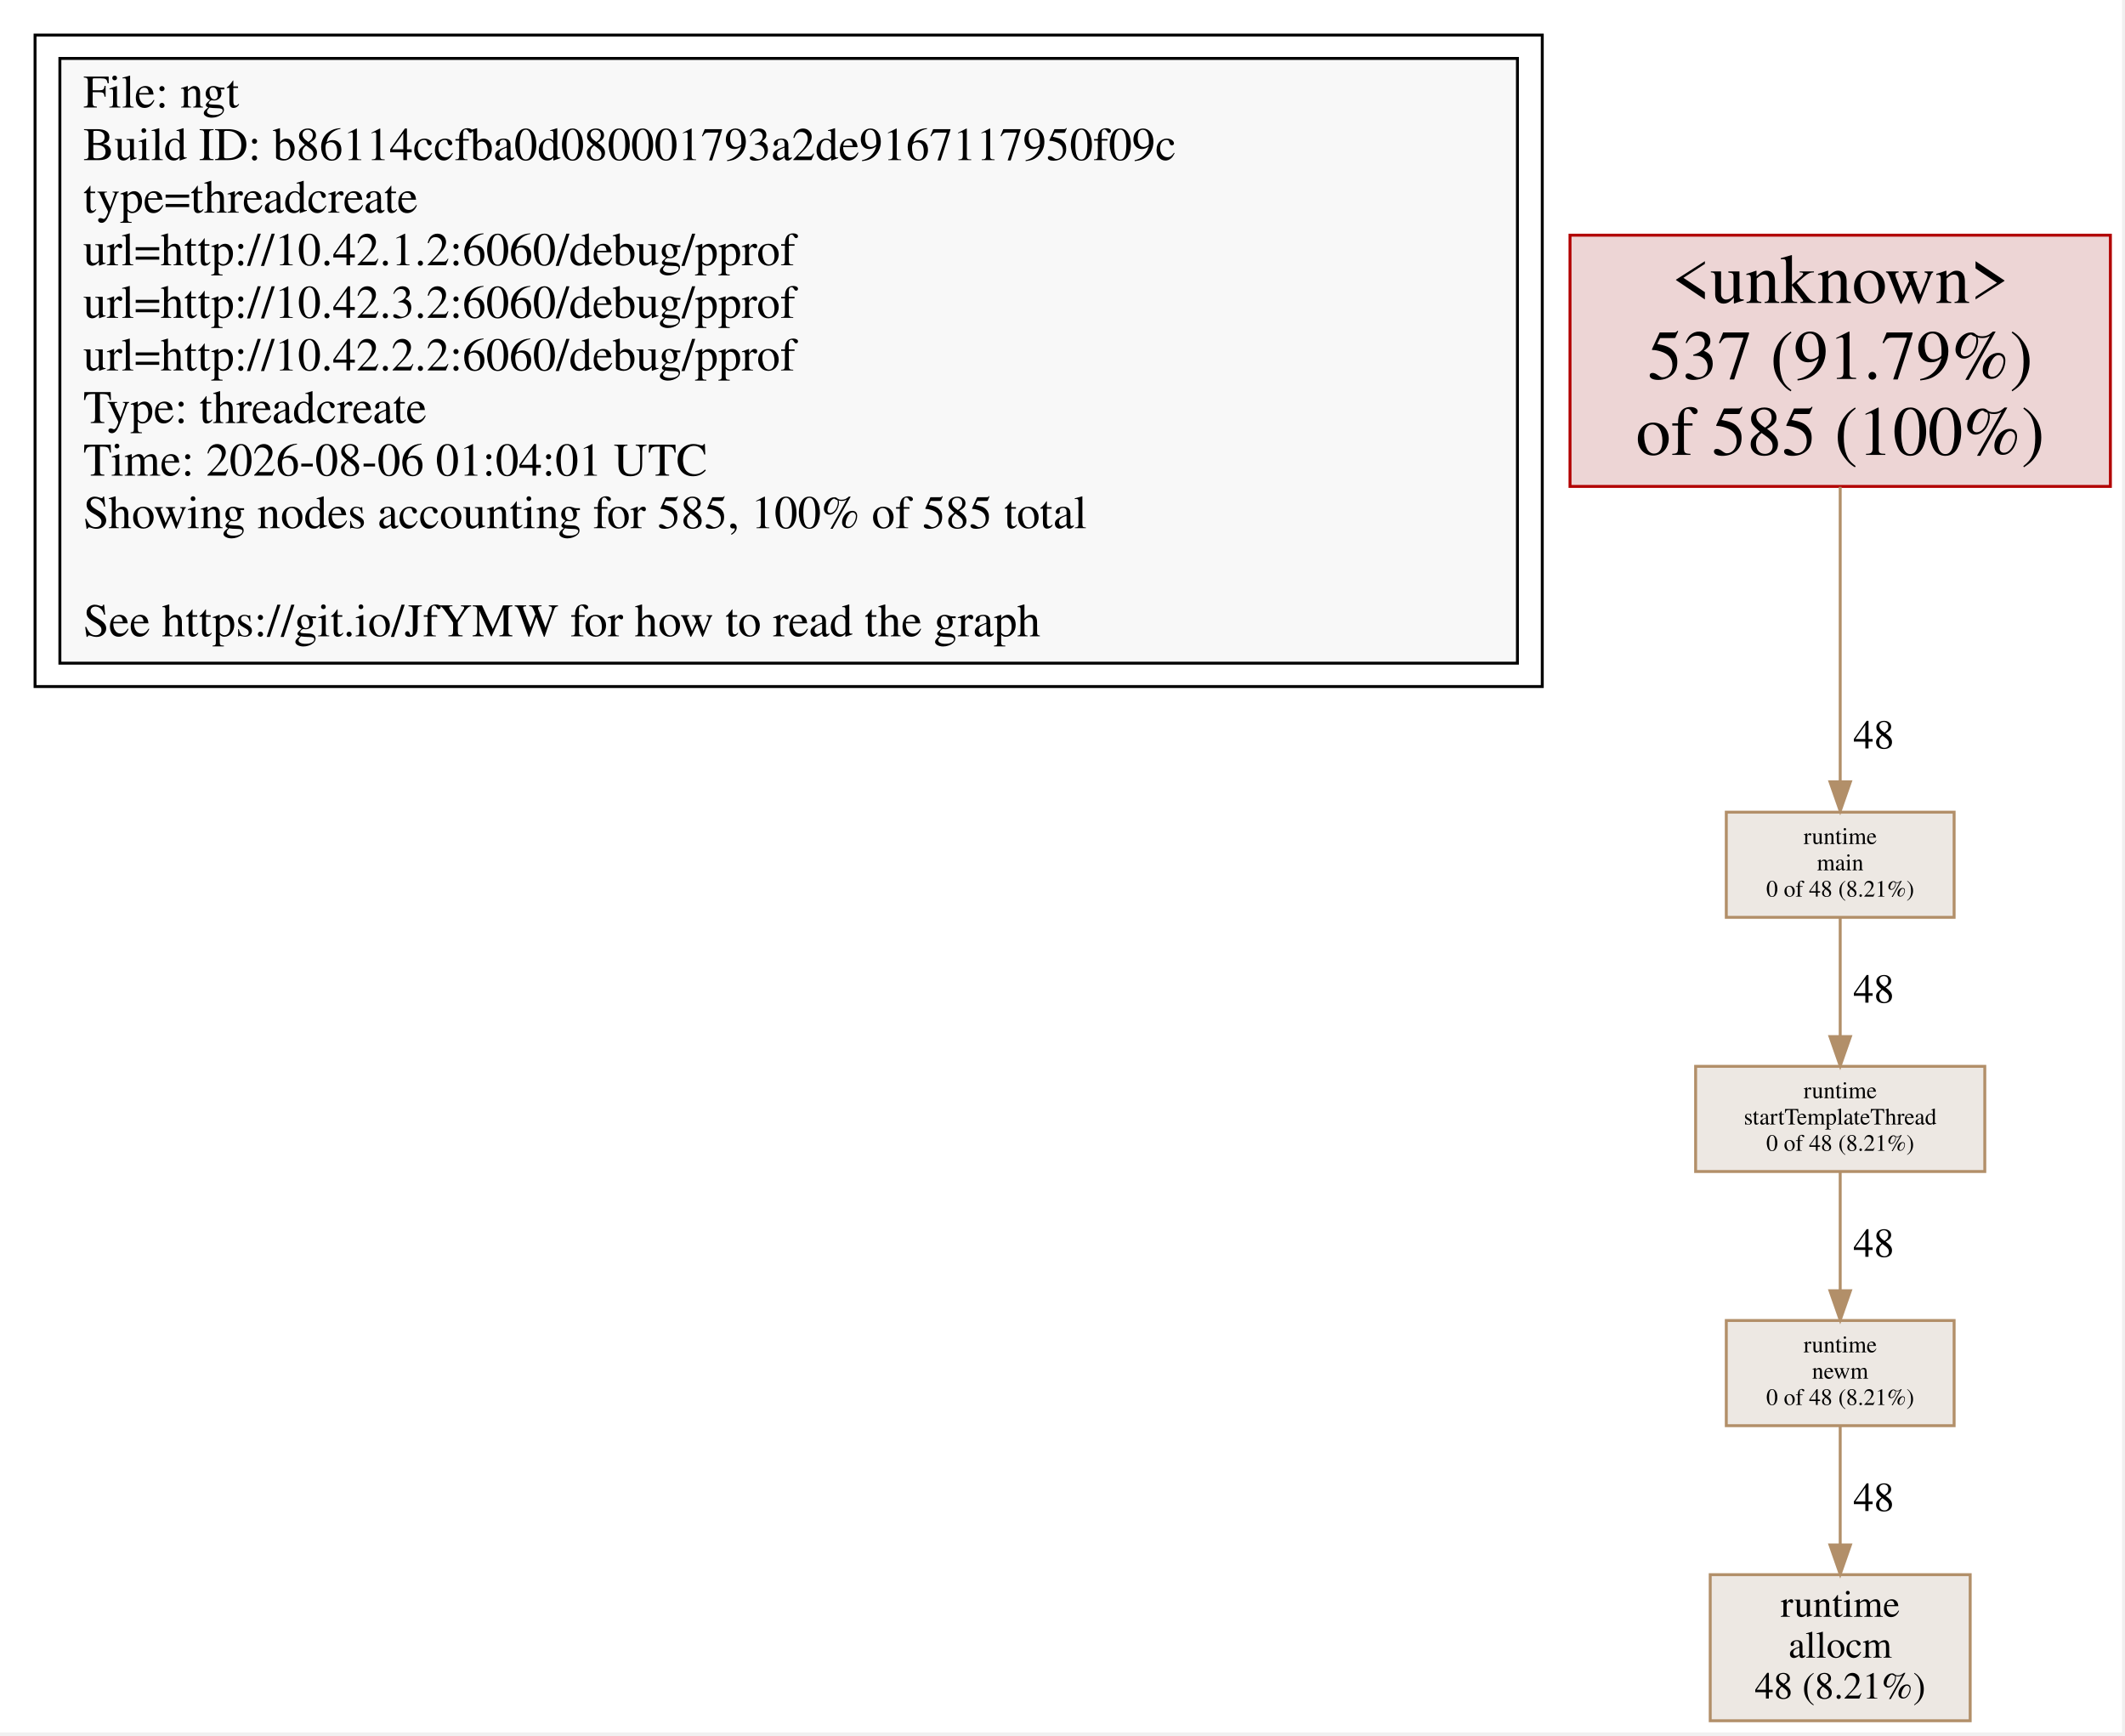
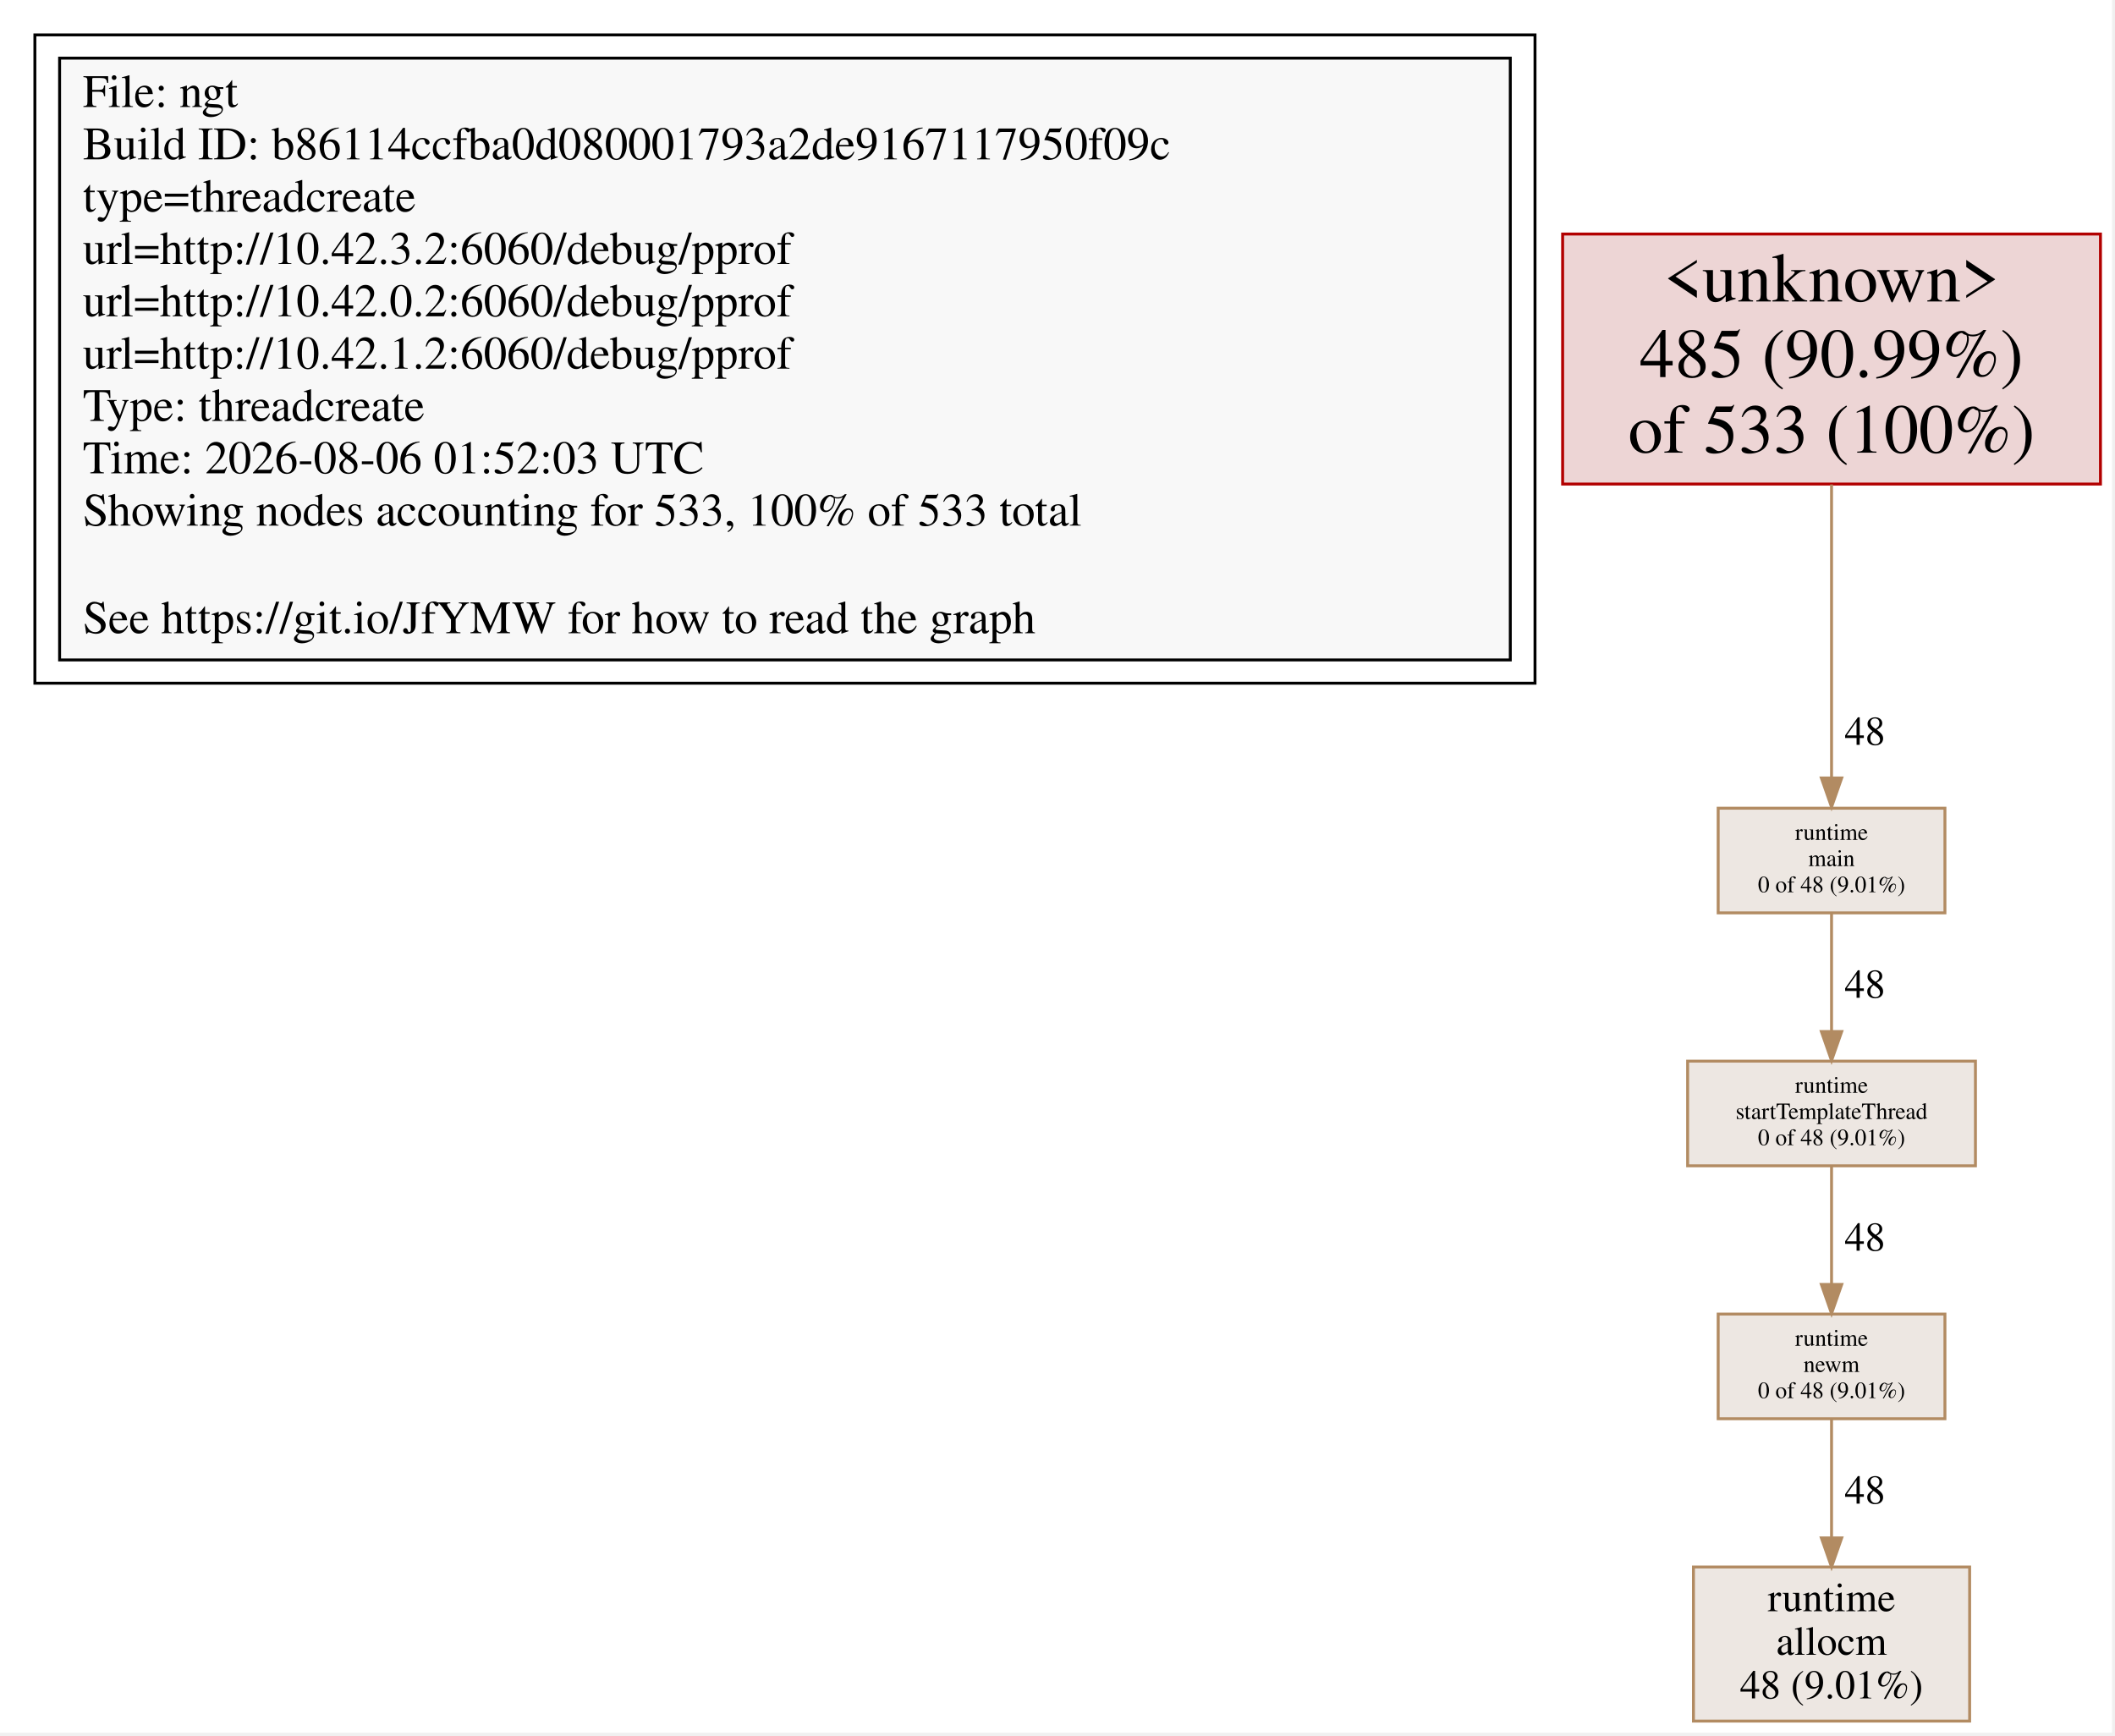
<svg xmlns="http://www.w3.org/2000/svg" xmlns:xlink="http://www.w3.org/1999/xlink" width="100%" height="100%">
  <g id="viewport" transform="scale(0.5,0.5) translate(0,0)">
-     <g id="graph0" class="graph" transform="scale(1 1) rotate(0) translate(4 589)">
-       <polygon fill="white" stroke="transparent" points="-4,4 -4,-589 722.5,-589 722.5,4 -4,4" />
+     <g id="graph0" class="graph" transform="scale(1 1) rotate(0) translate(4 592)">
+       <polygon fill="white" stroke="transparent" points="-4,4 -4,-592 722.5,-592 722.5,4 -4,4" />
      <g id="clust1" class="cluster">
-         <polygon fill="none" stroke="black" points="8,-354 8,-577 524,-577 524,-354 8,-354" />
+         <polygon fill="none" stroke="black" points="8,-357 8,-580 524,-580 524,-357 8,-357" />
      </g>
      <g id="node1" class="node">
        <g id="a_node1">
          <a xlink:title="ngt">
-             <polygon fill="#f8f8f8" stroke="black" points="515.5,-569 16.5,-569 16.5,-362 515.5,-362 515.5,-569" />
-             <text text-anchor="start" x="24.5" y="-552.2" font-family="Times,serif" font-size="16.00">File: ngt</text>
-             <text text-anchor="start" x="24.5" y="-534.2" font-family="Times,serif" font-size="16.00">Build ID: b86114ccfba0d080001793a2de9167117950f09c</text>
-             <text text-anchor="start" x="24.5" y="-516.2" font-family="Times,serif" font-size="16.00">type=threadcreate</text>
-             <text text-anchor="start" x="24.5" y="-498.2" font-family="Times,serif" font-size="16.00">url=http://10.42.1.2:6060/debug/pprof</text>
-             <text text-anchor="start" x="24.5" y="-480.2" font-family="Times,serif" font-size="16.00">url=http://10.42.3.2:6060/debug/pprof</text>
-             <text text-anchor="start" x="24.5" y="-462.2" font-family="Times,serif" font-size="16.00">url=http://10.42.2.2:6060/debug/pprof</text>
-             <text text-anchor="start" x="24.5" y="-444.2" font-family="Times,serif" font-size="16.00">Type: threadcreate</text>
-             <text text-anchor="start" x="24.5" y="-426.2" font-family="Times,serif" font-size="16.00">Time: 2026-08-06 01:04:01 UTC</text>
-             <text text-anchor="start" x="24.5" y="-408.2" font-family="Times,serif" font-size="16.00">Showing nodes accounting for 585, 100% of 585 total</text>
-             <text text-anchor="start" x="24.5" y="-371.2" font-family="Times,serif" font-size="16.00">See https://git.io/JfYMW for how to read the graph</text>
+             <polygon fill="#f8f8f8" stroke="black" points="515.5,-572 16.5,-572 16.5,-365 515.5,-365 515.5,-572" />
+             <text text-anchor="start" x="24.5" y="-555.2" font-family="Times,serif" font-size="16.00">File: ngt</text>
+             <text text-anchor="start" x="24.5" y="-537.2" font-family="Times,serif" font-size="16.00">Build ID: b86114ccfba0d080001793a2de9167117950f09c</text>
+             <text text-anchor="start" x="24.5" y="-519.2" font-family="Times,serif" font-size="16.00">type=threadcreate</text>
+             <text text-anchor="start" x="24.5" y="-501.2" font-family="Times,serif" font-size="16.00">url=http://10.42.3.2:6060/debug/pprof</text>
+             <text text-anchor="start" x="24.5" y="-483.2" font-family="Times,serif" font-size="16.00">url=http://10.42.0.2:6060/debug/pprof</text>
+             <text text-anchor="start" x="24.5" y="-465.2" font-family="Times,serif" font-size="16.00">url=http://10.42.1.2:6060/debug/pprof</text>
+             <text text-anchor="start" x="24.5" y="-447.2" font-family="Times,serif" font-size="16.00">Type: threadcreate</text>
+             <text text-anchor="start" x="24.5" y="-429.2" font-family="Times,serif" font-size="16.00">Time: 2026-08-06 01:52:03 UTC</text>
+             <text text-anchor="start" x="24.5" y="-411.2" font-family="Times,serif" font-size="16.00">Showing nodes accounting for 533, 100% of 533 total</text>
+             <text text-anchor="start" x="24.5" y="-374.2" font-family="Times,serif" font-size="16.00">See https://git.io/JfYMW for how to read the graph</text>
          </a>
        </g>
      </g>
      <g id="node1" class="node">
        <g id="a_node1">
-           <a xlink:title="&lt;unknown&gt; (585)">
-             <polygon fill="#edd5d5" stroke="#b20000" points="718.5,-508.5 533.5,-508.5 533.5,-422.5 718.5,-422.5 718.5,-508.5" />
-             <text text-anchor="middle" x="626" y="-485.3" font-family="Times,serif" font-size="24.00">&lt;unknown&gt;</text>
-             <text text-anchor="middle" x="626" y="-459.3" font-family="Times,serif" font-size="24.00">537 (91.79%)</text>
-             <text text-anchor="middle" x="626" y="-433.3" font-family="Times,serif" font-size="24.00">of 585 (100%)</text>
+           <a xlink:title="&lt;unknown&gt; (533)">
+             <polygon fill="#edd5d5" stroke="#b20000" points="718.5,-511.5 533.5,-511.5 533.5,-425.5 718.5,-425.5 718.5,-511.5" />
+             <text text-anchor="middle" x="626" y="-488.3" font-family="Times,serif" font-size="24.00">&lt;unknown&gt;</text>
+             <text text-anchor="middle" x="626" y="-462.3" font-family="Times,serif" font-size="24.00">485 (90.99%)</text>
+             <text text-anchor="middle" x="626" y="-436.3" font-family="Times,serif" font-size="24.00">of 533 (100%)</text>
          </a>
        </g>
      </g>
      <g id="node3" class="node">
        <g id="a_node3">
          <a xlink:title="runtime.main (48)">
-             <polygon fill="#ede8e3" stroke="#b28f69" points="665,-311 587,-311 587,-275 665,-275 665,-311" />
-             <text text-anchor="middle" x="626" y="-300.1" font-family="Times,serif" font-size="8.00">runtime</text>
-             <text text-anchor="middle" x="626" y="-291.1" font-family="Times,serif" font-size="8.00">main</text>
-             <text text-anchor="middle" x="626" y="-282.1" font-family="Times,serif" font-size="8.00">0 of 48 (8.21%)</text>
+             <polygon fill="#ede7e2" stroke="#b28b62" points="665,-314 587,-314 587,-278 665,-278 665,-314" />
+             <text text-anchor="middle" x="626" y="-303.1" font-family="Times,serif" font-size="8.00">runtime</text>
+             <text text-anchor="middle" x="626" y="-294.1" font-family="Times,serif" font-size="8.00">main</text>
+             <text text-anchor="middle" x="626" y="-285.1" font-family="Times,serif" font-size="8.00">0 of 48 (9.01%)</text>
          </a>
        </g>
      </g>
      <g id="edge1" class="edge">
        <g id="a_edge1">
          <a xlink:title="&lt;unknown&gt; -&gt; runtime.main (48)">
-             <path fill="none" stroke="#b28f69" d="M626,-422.35C626,-390.84 626,-348.66 626,-321.41" />
-             <polygon fill="#b28f69" stroke="#b28f69" points="629.5,-321.4 626,-311.4 622.5,-321.4 629.5,-321.4" />
+             <path fill="none" stroke="#b28b62" d="M626,-425.35C626,-393.84 626,-351.66 626,-324.41" />
+             <polygon fill="#b28b62" stroke="#b28b62" points="629.5,-324.4 626,-314.4 622.5,-324.4 629.5,-324.4" />
          </a>
        </g>
        <g id="a_edge1-label">
          <a xlink:title="&lt;unknown&gt; -&gt; runtime.main (48)">
-             <text text-anchor="middle" x="637.5" y="-332.8" font-family="Times,serif" font-size="14.00"> 48</text>
+             <text text-anchor="middle" x="637.5" y="-335.8" font-family="Times,serif" font-size="14.00"> 48</text>
          </a>
        </g>
      </g>
      <g id="node2" class="node">
        <g id="a_node2">
          <a xlink:title="runtime.allocm (48)">
-             <polygon fill="#ede8e3" stroke="#b28f69" points="670.5,-50 581.5,-50 581.5,0 670.5,0 670.5,-50" />
-             <text text-anchor="middle" x="626" y="-35.6" font-family="Times,serif" font-size="13.00">runtime</text>
-             <text text-anchor="middle" x="626" y="-21.6" font-family="Times,serif" font-size="13.00">allocm</text>
-             <text text-anchor="middle" x="626" y="-7.6" font-family="Times,serif" font-size="13.00">48 (8.21%)</text>
+             <polygon fill="#ede7e2" stroke="#b28b62" points="673.5,-53 578.5,-53 578.5,0 673.5,0 673.5,-53" />
+             <text text-anchor="middle" x="626" y="-37.8" font-family="Times,serif" font-size="14.00">runtime</text>
+             <text text-anchor="middle" x="626" y="-22.8" font-family="Times,serif" font-size="14.00">allocm</text>
+             <text text-anchor="middle" x="626" y="-7.8" font-family="Times,serif" font-size="14.00">48 (9.01%)</text>
          </a>
        </g>
      </g>
      <g id="node5" class="node">
        <g id="a_node5">
          <a xlink:title="runtime.startTemplateThread (48)">
-             <polygon fill="#ede8e3" stroke="#b28f69" points="675.5,-224 576.5,-224 576.5,-188 675.5,-188 675.5,-224" />
-             <text text-anchor="middle" x="626" y="-213.1" font-family="Times,serif" font-size="8.00">runtime</text>
-             <text text-anchor="middle" x="626" y="-204.1" font-family="Times,serif" font-size="8.00">startTemplateThread</text>
-             <text text-anchor="middle" x="626" y="-195.1" font-family="Times,serif" font-size="8.00">0 of 48 (8.21%)</text>
+             <polygon fill="#ede7e2" stroke="#b28b62" points="675.5,-227 576.5,-227 576.5,-191 675.5,-191 675.5,-227" />
+             <text text-anchor="middle" x="626" y="-216.1" font-family="Times,serif" font-size="8.00">runtime</text>
+             <text text-anchor="middle" x="626" y="-207.1" font-family="Times,serif" font-size="8.00">startTemplateThread</text>
+             <text text-anchor="middle" x="626" y="-198.1" font-family="Times,serif" font-size="8.00">0 of 48 (9.01%)</text>
          </a>
        </g>
      </g>
      <g id="edge2" class="edge">
        <g id="a_edge2">
          <a xlink:title="runtime.main -&gt; runtime.startTemplateThread (48)">
-             <path fill="none" stroke="#b28f69" d="M626,-274.8C626,-263.16 626,-247.55 626,-234.24" />
-             <polygon fill="#b28f69" stroke="#b28f69" points="629.5,-234.18 626,-224.18 622.5,-234.18 629.5,-234.18" />
+             <path fill="none" stroke="#b28b62" d="M626,-277.8C626,-266.16 626,-250.55 626,-237.24" />
+             <polygon fill="#b28b62" stroke="#b28b62" points="629.5,-237.18 626,-227.18 622.5,-237.18 629.5,-237.18" />
          </a>
        </g>
        <g id="a_edge2-label">
          <a xlink:title="runtime.main -&gt; runtime.startTemplateThread (48)">
-             <text text-anchor="middle" x="637.5" y="-245.8" font-family="Times,serif" font-size="14.00"> 48</text>
+             <text text-anchor="middle" x="637.5" y="-248.8" font-family="Times,serif" font-size="14.00"> 48</text>
          </a>
        </g>
      </g>
      <g id="node4" class="node">
        <g id="a_node4">
          <a xlink:title="runtime.newm (48)">
-             <polygon fill="#ede8e3" stroke="#b28f69" points="665,-137 587,-137 587,-101 665,-101 665,-137" />
-             <text text-anchor="middle" x="626" y="-126.1" font-family="Times,serif" font-size="8.00">runtime</text>
-             <text text-anchor="middle" x="626" y="-117.1" font-family="Times,serif" font-size="8.00">newm</text>
-             <text text-anchor="middle" x="626" y="-108.1" font-family="Times,serif" font-size="8.00">0 of 48 (8.21%)</text>
+             <polygon fill="#ede7e2" stroke="#b28b62" points="665,-140 587,-140 587,-104 665,-104 665,-140" />
+             <text text-anchor="middle" x="626" y="-129.1" font-family="Times,serif" font-size="8.00">runtime</text>
+             <text text-anchor="middle" x="626" y="-120.1" font-family="Times,serif" font-size="8.00">newm</text>
+             <text text-anchor="middle" x="626" y="-111.1" font-family="Times,serif" font-size="8.00">0 of 48 (9.01%)</text>
          </a>
        </g>
      </g>
      <g id="edge3" class="edge">
        <g id="a_edge3">
          <a xlink:title="runtime.newm -&gt; runtime.allocm (48)">
-             <path fill="none" stroke="#b28f69" d="M626,-100.7C626,-89.33 626,-74.07 626,-60.31" />
-             <polygon fill="#b28f69" stroke="#b28f69" points="629.5,-60.17 626,-50.17 622.5,-60.17 629.5,-60.17" />
+             <path fill="none" stroke="#b28b62" d="M626,-103.85C626,-92.51 626,-77.22 626,-63.3" />
+             <polygon fill="#b28b62" stroke="#b28b62" points="629.5,-63.01 626,-53.01 622.5,-63.01 629.5,-63.01" />
          </a>
        </g>
        <g id="a_edge3-label">
          <a xlink:title="runtime.newm -&gt; runtime.allocm (48)">
-             <text text-anchor="middle" x="637.5" y="-71.8" font-family="Times,serif" font-size="14.00"> 48</text>
+             <text text-anchor="middle" x="637.5" y="-74.8" font-family="Times,serif" font-size="14.00"> 48</text>
          </a>
        </g>
      </g>
      <g id="edge4" class="edge">
        <g id="a_edge4">
          <a xlink:title="runtime.startTemplateThread -&gt; runtime.newm (48)">
-             <path fill="none" stroke="#b28f69" d="M626,-187.8C626,-176.16 626,-160.55 626,-147.24" />
-             <polygon fill="#b28f69" stroke="#b28f69" points="629.5,-147.18 626,-137.18 622.5,-147.18 629.5,-147.18" />
+             <path fill="none" stroke="#b28b62" d="M626,-190.8C626,-179.16 626,-163.55 626,-150.24" />
+             <polygon fill="#b28b62" stroke="#b28b62" points="629.5,-150.18 626,-140.18 622.5,-150.18 629.5,-150.18" />
          </a>
        </g>
        <g id="a_edge4-label">
          <a xlink:title="runtime.startTemplateThread -&gt; runtime.newm (48)">
-             <text text-anchor="middle" x="637.5" y="-158.8" font-family="Times,serif" font-size="14.00"> 48</text>
+             <text text-anchor="middle" x="637.5" y="-161.8" font-family="Times,serif" font-size="14.00"> 48</text>
          </a>
        </g>
      </g>
    </g>
  </g>
</svg>
